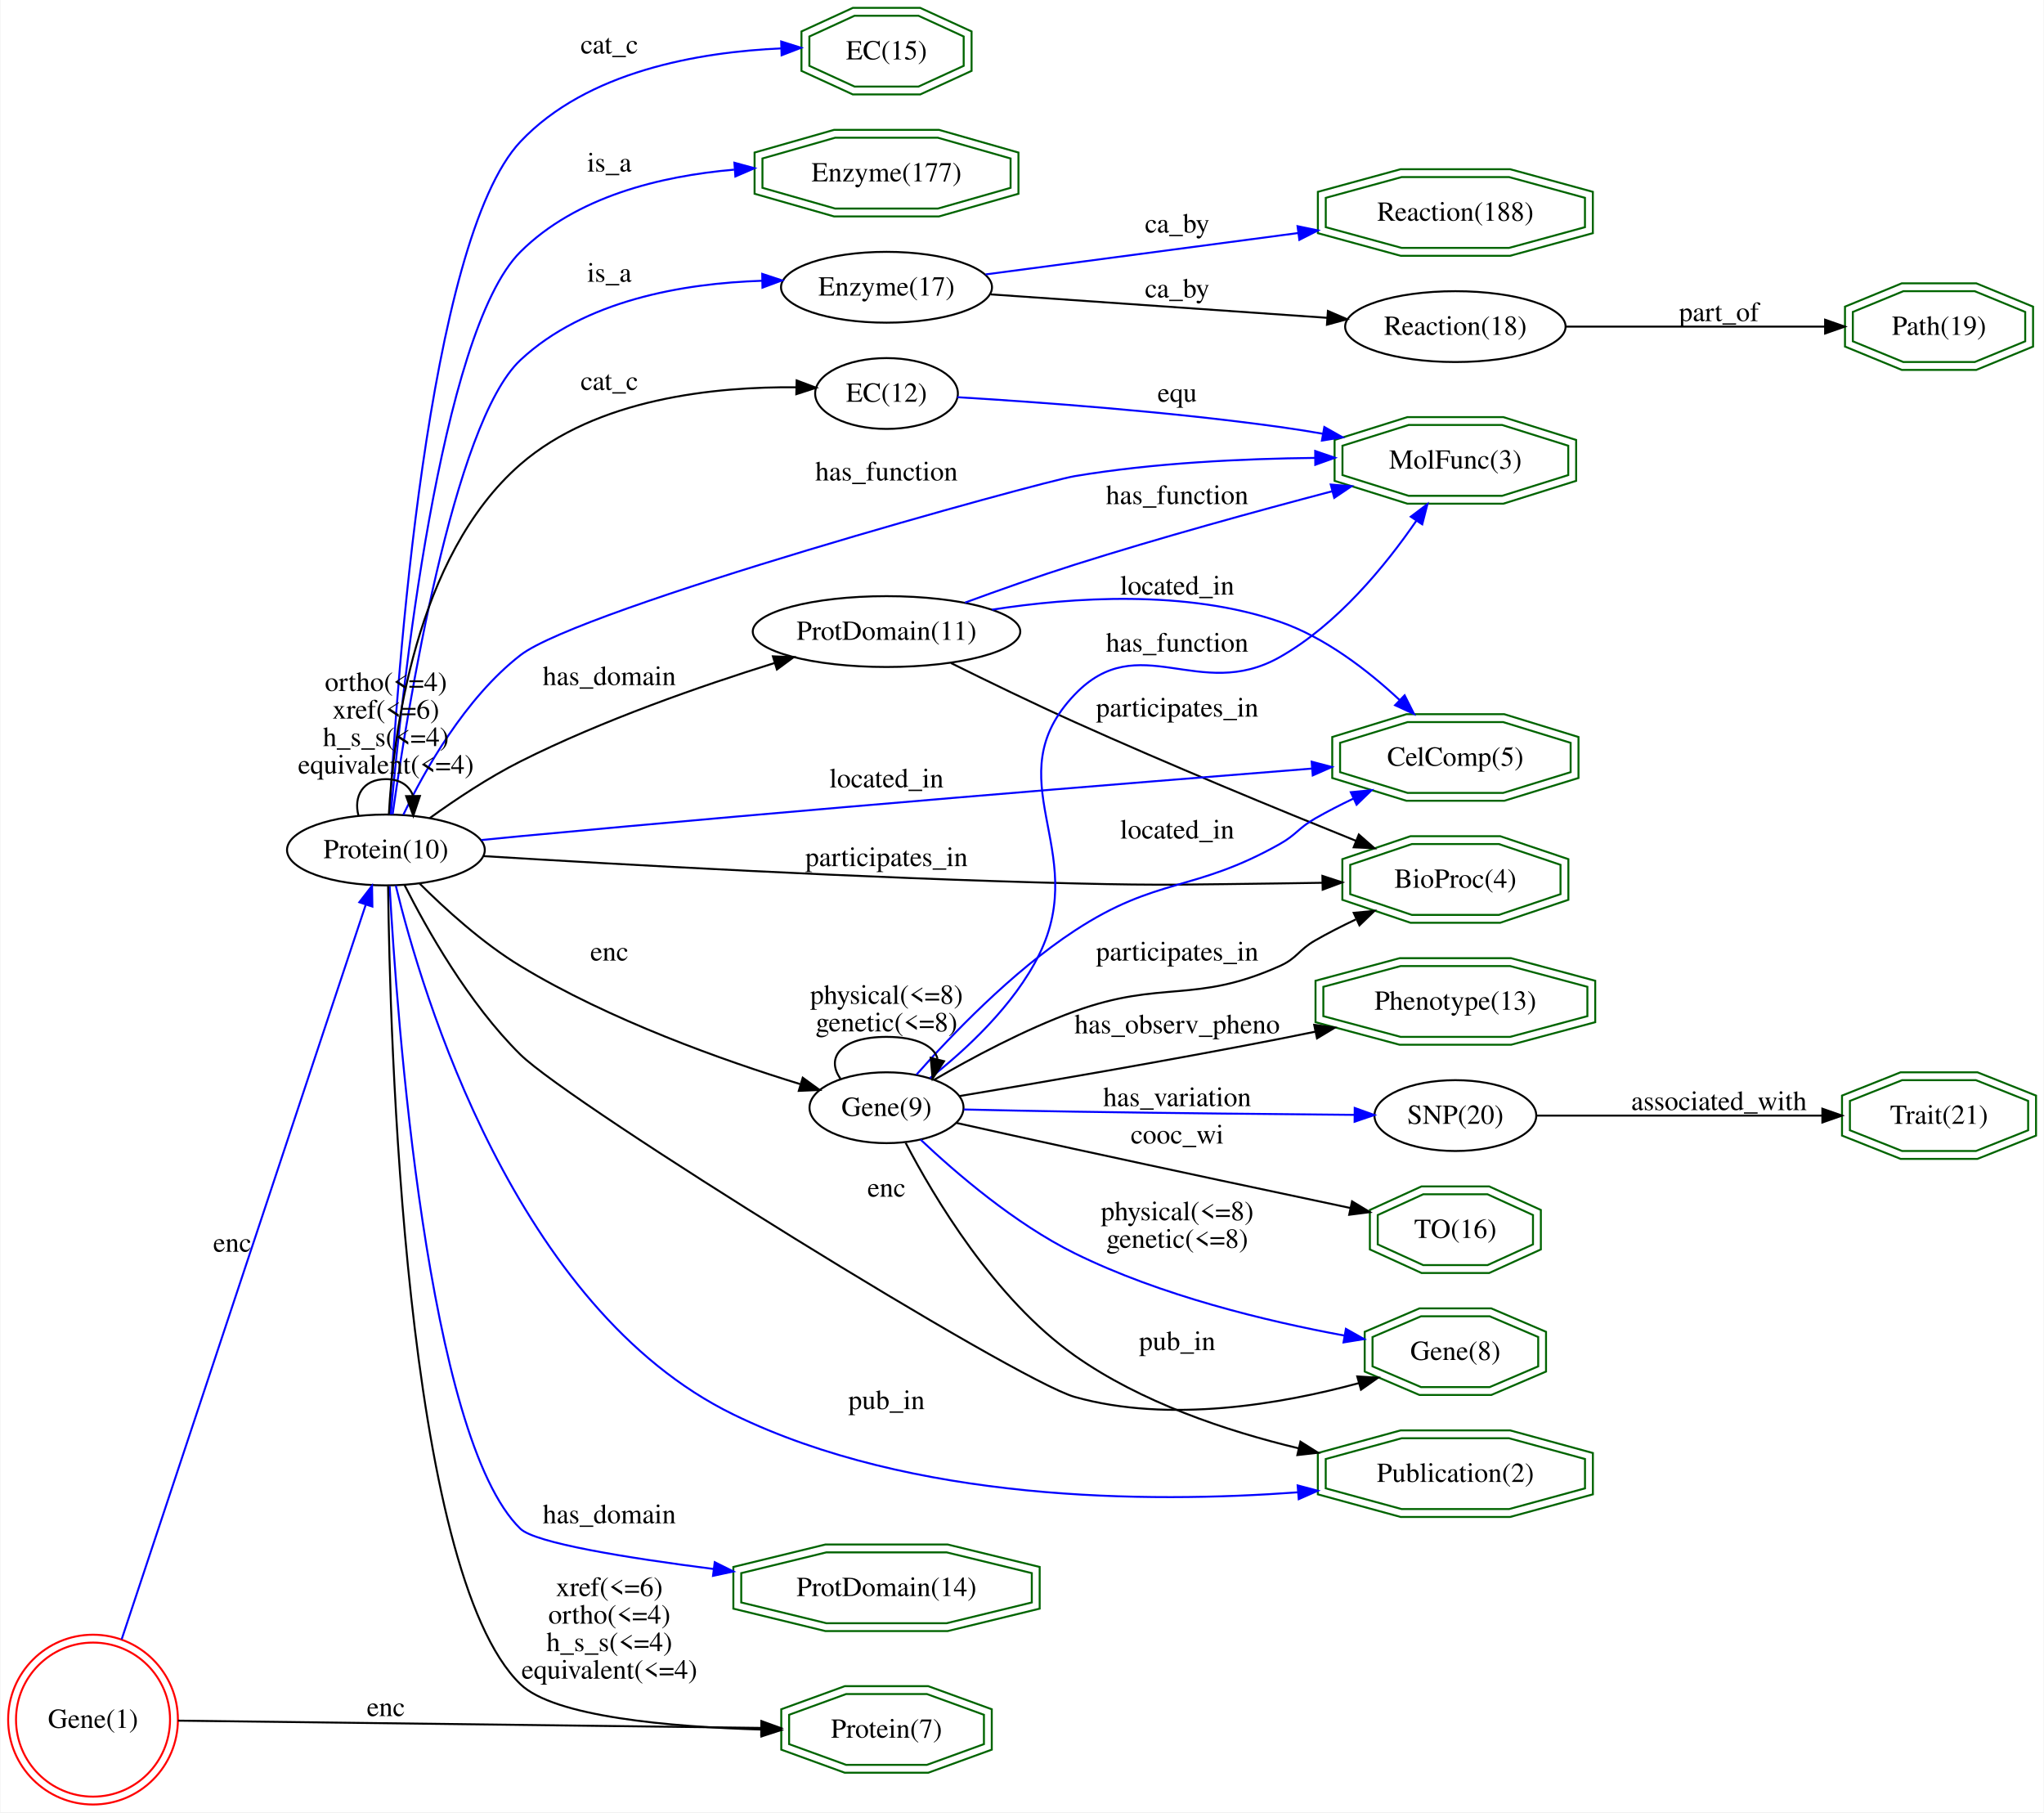
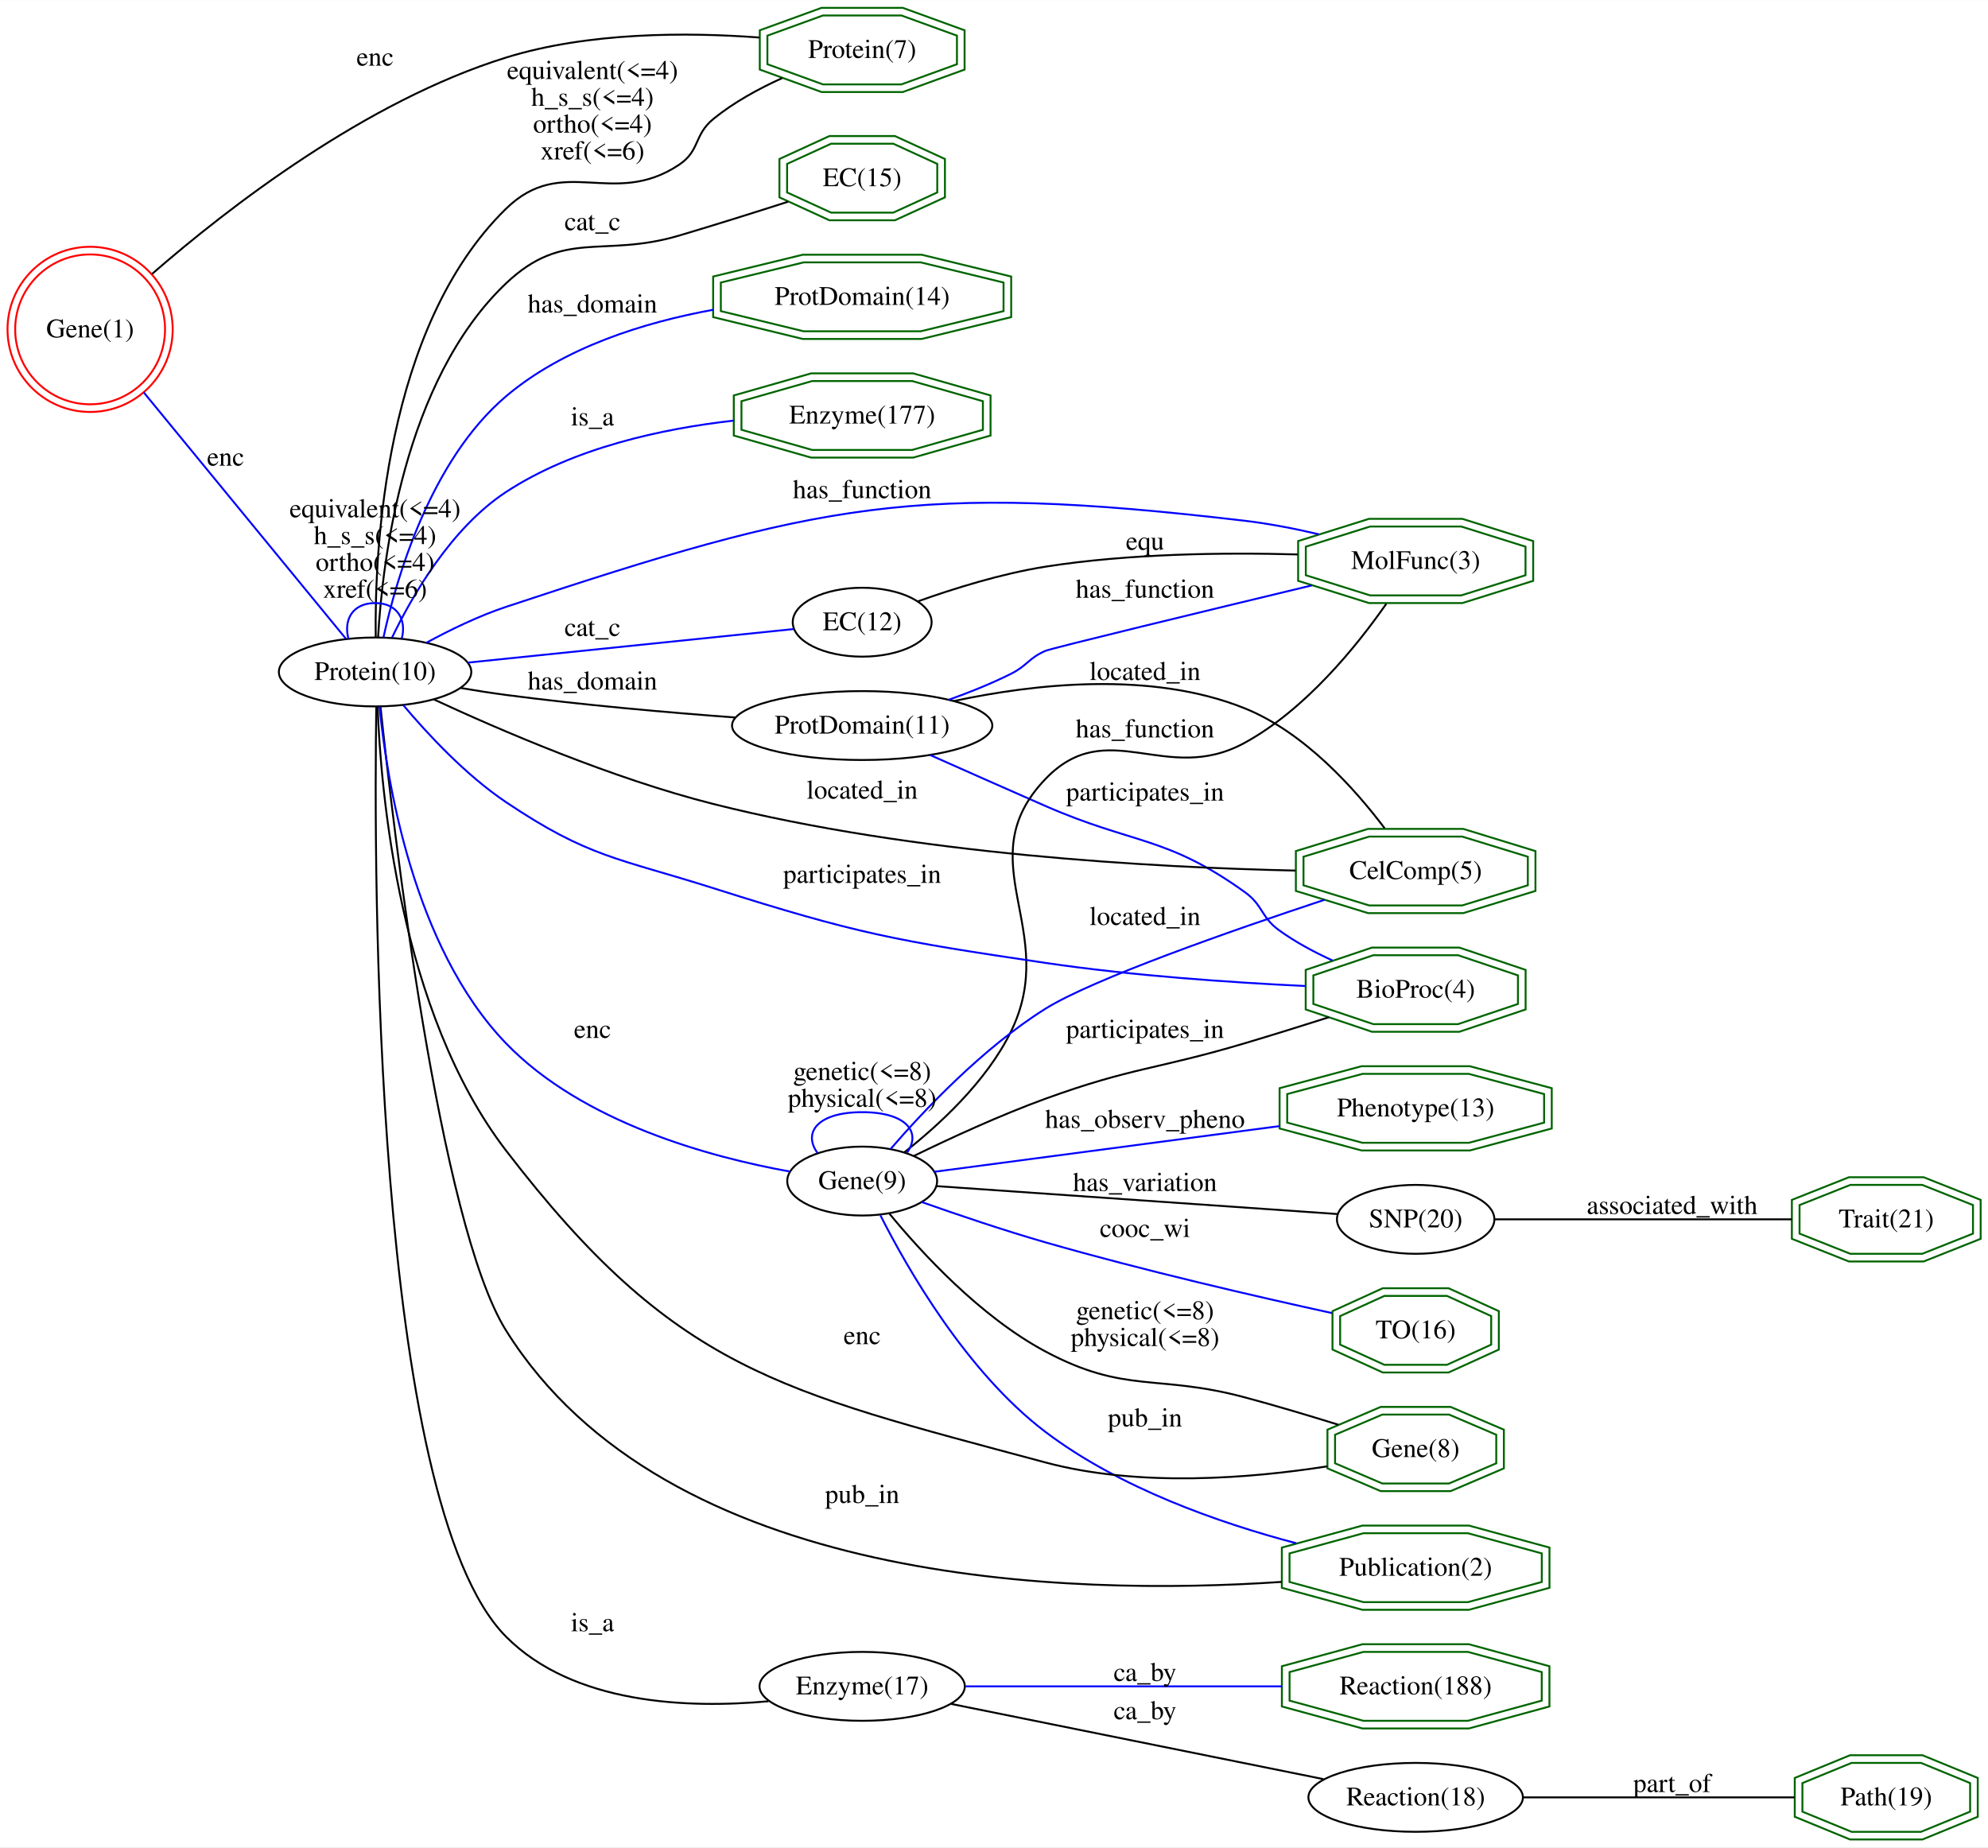
- <svg xmlns="http://www.w3.org/2000/svg" width="1039pt" height="921pt" viewBox="0.00 0.00 1038.67 921.08">
-   <g id="graph0" class="graph" transform="scale(1 1) rotate(0) translate(4 917.08)">
-     <polygon fill="white" stroke="transparent" points="-4,4 -4,-917.08 1034.67,-917.08 1034.67,4 -4,4" />
+ <svg xmlns="http://www.w3.org/2000/svg" width="1385px" height="1287px" viewBox="0.00 0.00 1038.67 965.00">
+   <g id="graph0" class="graph" transform=" rotate(0) translate(4 961)">
+     <polygon fill="white" stroke="transparent" points="-4,4 -4,-961 1034.67,-961 1034.67,4 -4,4" />
    <g id="node1" class="node">
-       <polygon fill="none" stroke="darkgreen" points="794.24,-524.62 794.24,-539.53 759.91,-550.08 711.37,-550.08 677.04,-539.53 677.04,-524.62 711.37,-514.08 759.91,-514.08 794.24,-524.62" />
-       <polygon fill="none" stroke="darkgreen" points="798.23,-521.66 798.23,-542.49 760.51,-554.08 710.77,-554.08 673.05,-542.49 673.05,-521.66 710.77,-510.08 760.51,-510.08 798.23,-521.66" />
-       <text text-anchor="middle" x="735.64" y="-527.88" font-family="Times,serif" font-size="14.00">CelComp(5)</text>
+       <polygon fill="none" stroke="darkgreen" points="802.75,-374.54 802.75,-389.46 763.44,-400 707.84,-400 668.53,-389.46 668.53,-374.54 707.84,-364 763.44,-364 802.75,-374.54" />
+       <polygon fill="none" stroke="darkgreen" points="806.74,-371.47 806.74,-392.53 763.96,-404 707.32,-404 664.55,-392.53 664.55,-371.47 707.32,-360 763.96,-360 806.74,-371.47" />
+       <text text-anchor="middle" x="735.64" y="-377.8" font-family="Times,serif" font-size="14.00">Phenotype(13)</text>
    </g>
    <g id="node2" class="node">
-       <polygon fill="none" stroke="darkgreen" points="801.52,-801.62 801.52,-816.53 762.93,-827.08 708.35,-827.08 669.76,-816.53 669.76,-801.62 708.35,-791.08 762.93,-791.08 801.52,-801.62" />
-       <polygon fill="none" stroke="darkgreen" points="805.53,-798.57 805.53,-819.58 763.47,-831.08 707.81,-831.08 665.75,-819.58 665.75,-798.57 707.81,-787.08 763.47,-787.08 805.53,-798.57" />
-       <text text-anchor="middle" x="735.64" y="-804.88" font-family="Times,serif" font-size="14.00">Reaction(188)</text>
+       <polygon fill="none" stroke="darkgreen" points="495.98,-927.54 495.98,-942.46 466.97,-953 425.95,-953 396.94,-942.46 396.94,-927.54 425.95,-917 466.97,-917 495.98,-927.54" />
+       <polygon fill="none" stroke="darkgreen" points="499.97,-924.74 499.97,-945.26 467.67,-957 425.25,-957 392.96,-945.26 392.96,-924.74 425.25,-913 467.67,-913 499.97,-924.74" />
+       <text text-anchor="middle" x="446.46" y="-930.8" font-family="Times,serif" font-size="14.00">Protein(7)</text>
    </g>
    <g id="node3" class="node">
-       <polygon fill="none" stroke="darkgreen" points="1025.33,-743.62 1025.33,-758.53 999.66,-769.08 963.37,-769.08 937.7,-758.53 937.7,-743.62 963.37,-733.08 999.66,-733.08 1025.33,-743.62" />
-       <polygon fill="none" stroke="darkgreen" points="1029.32,-740.94 1029.32,-761.22 1000.45,-773.08 962.58,-773.08 933.71,-761.22 933.71,-740.94 962.58,-729.08 1000.45,-729.08 1029.32,-740.94" />
-       <text text-anchor="middle" x="981.52" y="-746.88" font-family="Times,serif" font-size="14.00">Path(19)</text>
+       <polygon fill="none" stroke="darkgreen" points="793.03,-660.54 793.03,-675.46 759.41,-686 711.87,-686 678.25,-675.46 678.25,-660.54 711.87,-650 759.41,-650 793.03,-660.54" />
+       <polygon fill="none" stroke="darkgreen" points="797.04,-657.61 797.04,-678.39 760.03,-690 711.25,-690 674.24,-678.39 674.24,-657.61 711.25,-646 760.03,-646 797.04,-657.61" />
+       <text text-anchor="middle" x="735.64" y="-663.8" font-family="Times,serif" font-size="14.00">MolFunc(3)</text>
    </g>
    <g id="node4" class="node">
-       <polygon fill="none" stroke="darkgreen" points="775.1,-284.62 775.1,-299.53 751.98,-310.08 719.3,-310.08 696.18,-299.53 696.18,-284.62 719.3,-274.08 751.98,-274.08 775.1,-284.62" />
-       <polygon fill="none" stroke="darkgreen" points="779.1,-282.05 779.1,-302.11 752.85,-314.08 718.43,-314.08 692.18,-302.11 692.18,-282.05 718.43,-270.08 752.85,-270.08 779.1,-282.05" />
-       <text text-anchor="middle" x="735.64" y="-287.88" font-family="Times,serif" font-size="14.00">TO(16)</text>
+       <polygon fill="none" stroke="darkgreen" points="794.24,-498.54 794.24,-513.46 759.91,-524 711.37,-524 677.04,-513.46 677.04,-498.54 711.37,-488 759.91,-488 794.24,-498.54" />
+       <polygon fill="none" stroke="darkgreen" points="798.23,-495.59 798.23,-516.41 760.51,-528 710.77,-528 673.05,-516.41 673.05,-495.59 710.77,-484 760.51,-484 798.23,-495.59" />
+       <text text-anchor="middle" x="735.64" y="-501.8" font-family="Times,serif" font-size="14.00">CelComp(5)</text>
    </g>
    <g id="node5" class="node">
-       <polygon fill="none" stroke="darkgreen" points="793.03,-675.62 793.03,-690.53 759.41,-701.08 711.87,-701.08 678.25,-690.53 678.25,-675.62 711.87,-665.08 759.41,-665.08 793.03,-675.62" />
-       <polygon fill="none" stroke="darkgreen" points="797.04,-672.69 797.04,-693.47 760.03,-705.08 711.25,-705.08 674.24,-693.47 674.24,-672.69 711.25,-661.08 760.03,-661.08 797.04,-672.69" />
-       <text text-anchor="middle" x="735.64" y="-678.88" font-family="Times,serif" font-size="14.00">MolFunc(3)</text>
+       <polygon fill="none" stroke="darkgreen" points="789.09,-436.54 789.09,-451.46 757.78,-462 713.5,-462 682.19,-451.46 682.19,-436.54 713.5,-426 757.78,-426 789.09,-436.54" />
+       <polygon fill="none" stroke="darkgreen" points="793.09,-433.67 793.09,-454.33 758.44,-466 712.84,-466 678.19,-454.33 678.19,-433.67 712.84,-422 758.44,-422 793.09,-433.67" />
+       <text text-anchor="middle" x="735.64" y="-439.8" font-family="Times,serif" font-size="14.00">BioProc(4)</text>
    </g>
    <g id="node6" class="node">
-       <polygon fill="none" stroke="darkgreen" points="789.09,-462.62 789.09,-477.53 757.78,-488.08 713.5,-488.08 682.19,-477.53 682.19,-462.62 713.5,-452.08 757.78,-452.08 789.09,-462.62" />
-       <polygon fill="none" stroke="darkgreen" points="793.09,-459.75 793.09,-480.41 758.44,-492.08 712.84,-492.08 678.19,-480.41 678.19,-459.75 712.84,-448.08 758.44,-448.08 793.09,-459.75" />
-       <text text-anchor="middle" x="735.64" y="-465.88" font-family="Times,serif" font-size="14.00">BioProc(4)</text>
+       <polygon fill="none" stroke="darkgreen" points="775.1,-258.54 775.1,-273.46 751.98,-284 719.3,-284 696.18,-273.46 696.18,-258.54 719.3,-248 751.98,-248 775.1,-258.54" />
+       <polygon fill="none" stroke="darkgreen" points="779.1,-255.97 779.1,-276.03 752.85,-288 718.43,-288 692.18,-276.03 692.18,-255.97 718.43,-244 752.85,-244 779.1,-255.97" />
+       <text text-anchor="middle" x="735.64" y="-261.8" font-family="Times,serif" font-size="14.00">TO(16)</text>
    </g>
    <g id="node7" class="node">
-       <polygon fill="none" stroke="darkgreen" points="520.32,-102.62 520.32,-117.53 477.05,-128.08 415.87,-128.08 372.61,-117.53 372.61,-102.62 415.87,-92.08 477.05,-92.08 520.32,-102.62" />
-       <polygon fill="none" stroke="darkgreen" points="524.32,-99.48 524.32,-120.67 477.54,-132.08 415.39,-132.08 368.6,-120.67 368.6,-99.48 415.39,-88.08 477.54,-88.08 524.32,-99.48" />
-       <text text-anchor="middle" x="446.46" y="-105.88" font-family="Times,serif" font-size="14.00">ProtDomain(14)</text>
+       <polygon fill="none" stroke="darkgreen" points="777.75,-196.54 777.75,-211.46 753.08,-222 718.2,-222 693.53,-211.46 693.53,-196.54 718.2,-186 753.08,-186 777.75,-196.54" />
+       <polygon fill="none" stroke="darkgreen" points="781.73,-193.9 781.73,-214.1 753.9,-226 717.38,-226 689.55,-214.1 689.55,-193.9 717.38,-182 753.9,-182 781.73,-193.9" />
+       <text text-anchor="middle" x="735.64" y="-199.8" font-family="Times,serif" font-size="14.00">Gene(8)</text>
    </g>
    <g id="node8" class="node">
-       <polygon fill="none" stroke="darkgreen" points="1026.82,-342.62 1026.82,-357.53 1000.28,-368.08 962.75,-368.08 936.21,-357.53 936.21,-342.62 962.75,-332.08 1000.28,-332.08 1026.82,-342.62" />
-       <polygon fill="none" stroke="darkgreen" points="1030.83,-339.91 1030.83,-360.24 1001.05,-372.08 961.98,-372.08 932.2,-360.24 932.2,-339.91 961.98,-328.08 1001.05,-328.08 1030.83,-339.91" />
-       <text text-anchor="middle" x="981.52" y="-345.88" font-family="Times,serif" font-size="14.00">Trait(21)</text>
+       <polygon fill="none" stroke="darkgreen" points="1026.82,-316.54 1026.82,-331.46 1000.28,-342 962.75,-342 936.21,-331.46 936.21,-316.54 962.75,-306 1000.28,-306 1026.82,-316.54" />
+       <polygon fill="none" stroke="darkgreen" points="1030.83,-313.83 1030.83,-334.17 1001.05,-346 961.98,-346 932.2,-334.17 932.2,-313.83 961.98,-302 1001.05,-302 1030.83,-313.83" />
+       <text text-anchor="middle" x="981.52" y="-319.8" font-family="Times,serif" font-size="14.00">Trait(21)</text>
    </g>
    <g id="node9" class="node">
-       <polygon fill="none" stroke="darkgreen" points="777.75,-222.62 777.75,-237.53 753.08,-248.08 718.2,-248.08 693.53,-237.53 693.53,-222.62 718.2,-212.08 753.08,-212.08 777.75,-222.62" />
-       <polygon fill="none" stroke="darkgreen" points="781.73,-219.98 781.73,-240.18 753.9,-252.08 717.38,-252.08 689.55,-240.18 689.55,-219.98 717.38,-208.08 753.9,-208.08 781.73,-219.98" />
-       <text text-anchor="middle" x="735.64" y="-225.88" font-family="Times,serif" font-size="14.00">Gene(8)</text>
+       <polygon fill="none" stroke="darkgreen" points="801.54,-134.54 801.54,-149.46 762.93,-160 708.35,-160 669.74,-149.46 669.74,-134.54 708.35,-124 762.93,-124 801.54,-134.54" />
+       <polygon fill="none" stroke="darkgreen" points="805.55,-131.49 805.55,-152.51 763.47,-164 707.81,-164 665.73,-152.51 665.73,-131.49 707.81,-120 763.47,-120 805.55,-131.49" />
+       <text text-anchor="middle" x="735.64" y="-137.8" font-family="Times,serif" font-size="14.00">Publication(2)</text>
    </g>
    <g id="node10" class="node">
-       <polygon fill="none" stroke="darkgreen" points="801.54,-160.62 801.54,-175.53 762.93,-186.08 708.35,-186.08 669.74,-175.53 669.74,-160.62 708.35,-150.08 762.93,-150.08 801.54,-160.62" />
-       <polygon fill="none" stroke="darkgreen" points="805.55,-157.57 805.55,-178.58 763.47,-190.08 707.81,-190.08 665.73,-178.58 665.73,-157.57 707.81,-146.08 763.47,-146.08 805.55,-157.57" />
-       <text text-anchor="middle" x="735.64" y="-163.88" font-family="Times,serif" font-size="14.00">Publication(2)</text>
+       <polygon fill="none" stroke="darkgreen" points="1025.33,-14.54 1025.33,-29.46 999.66,-40 963.37,-40 937.7,-29.46 937.7,-14.54 963.37,-4 999.66,-4 1025.33,-14.54" />
+       <polygon fill="none" stroke="darkgreen" points="1029.32,-11.86 1029.32,-32.14 1000.45,-44 962.58,-44 933.71,-32.14 933.71,-11.86 962.58,0 1000.45,0 1029.32,-11.86" />
+       <text text-anchor="middle" x="981.52" y="-17.8" font-family="Times,serif" font-size="14.00">Path(19)</text>
    </g>
    <g id="node11" class="node">
-       <polygon fill="none" stroke="darkgreen" points="485.69,-883.62 485.69,-898.53 462.71,-909.08 430.21,-909.08 407.24,-898.53 407.24,-883.62 430.21,-873.08 462.71,-873.08 485.69,-883.62" />
-       <polygon fill="none" stroke="darkgreen" points="489.7,-881.06 489.7,-901.1 463.59,-913.08 429.33,-913.08 403.22,-901.1 403.22,-881.06 429.33,-869.08 463.59,-869.08 489.7,-881.06" />
-       <text text-anchor="middle" x="446.46" y="-886.88" font-family="Times,serif" font-size="14.00">EC(15)</text>
+       <polygon fill="none" stroke="darkgreen" points="485.69,-860.54 485.69,-875.46 462.71,-886 430.21,-886 407.24,-875.46 407.24,-860.54 430.21,-850 462.71,-850 485.69,-860.54" />
+       <polygon fill="none" stroke="darkgreen" points="489.7,-857.98 489.7,-878.02 463.59,-890 429.33,-890 403.22,-878.02 403.22,-857.98 429.33,-846 463.59,-846 489.7,-857.98" />
+       <text text-anchor="middle" x="446.46" y="-863.8" font-family="Times,serif" font-size="14.00">EC(15)</text>
    </g>
    <g id="node12" class="node">
-       <polygon fill="none" stroke="darkgreen" points="495.98,-30.62 495.98,-45.53 466.97,-56.08 425.95,-56.08 396.94,-45.53 396.94,-30.62 425.95,-20.08 466.97,-20.08 495.98,-30.62" />
-       <polygon fill="none" stroke="darkgreen" points="499.97,-27.81 499.97,-48.34 467.67,-60.08 425.25,-60.08 392.96,-48.34 392.96,-27.81 425.25,-16.08 467.67,-16.08 499.97,-27.81" />
-       <text text-anchor="middle" x="446.46" y="-33.88" font-family="Times,serif" font-size="14.00">Protein(7)</text>
+       <polygon fill="none" stroke="darkgreen" points="520.32,-798.54 520.32,-813.46 477.05,-824 415.87,-824 372.61,-813.46 372.61,-798.54 415.87,-788 477.05,-788 520.32,-798.54" />
+       <polygon fill="none" stroke="darkgreen" points="524.32,-795.4 524.32,-816.6 477.54,-828 415.39,-828 368.6,-816.6 368.6,-795.4 415.39,-784 477.54,-784 524.32,-795.4" />
+       <text text-anchor="middle" x="446.46" y="-801.8" font-family="Times,serif" font-size="14.00">ProtDomain(14)</text>
    </g>
    <g id="node13" class="node">
-       <polygon fill="none" stroke="darkgreen" points="802.75,-400.62 802.75,-415.53 763.44,-426.08 707.84,-426.08 668.53,-415.53 668.53,-400.62 707.84,-390.08 763.44,-390.08 802.75,-400.62" />
-       <polygon fill="none" stroke="darkgreen" points="806.74,-397.55 806.74,-418.6 763.96,-430.08 707.32,-430.08 664.55,-418.6 664.55,-397.55 707.32,-386.08 763.96,-386.08 806.74,-397.55" />
-       <text text-anchor="middle" x="735.64" y="-403.88" font-family="Times,serif" font-size="14.00">Phenotype(13)</text>
+       <polygon fill="none" stroke="darkgreen" points="801.52,-72.54 801.52,-87.46 762.93,-98 708.35,-98 669.76,-87.46 669.76,-72.54 708.35,-62 762.93,-62 801.52,-72.54" />
+       <polygon fill="none" stroke="darkgreen" points="805.53,-69.49 805.53,-90.51 763.47,-102 707.81,-102 665.75,-90.51 665.75,-69.49 707.81,-58 763.47,-58 805.53,-69.49" />
+       <text text-anchor="middle" x="735.64" y="-75.8" font-family="Times,serif" font-size="14.00">Reaction(188)</text>
    </g>
    <g id="node14" class="node">
-       <polygon fill="none" stroke="darkgreen" points="509.53,-821.62 509.53,-836.53 472.58,-847.08 420.34,-847.08 383.39,-836.53 383.39,-821.62 420.34,-811.08 472.58,-811.08 509.53,-821.62" />
-       <polygon fill="none" stroke="darkgreen" points="513.53,-818.6 513.53,-839.55 473.14,-851.08 419.78,-851.08 379.39,-839.55 379.39,-818.6 419.78,-807.08 473.14,-807.08 513.53,-818.6" />
-       <text text-anchor="middle" x="446.46" y="-824.88" font-family="Times,serif" font-size="14.00">Enzyme(177)</text>
+       <polygon fill="none" stroke="darkgreen" points="509.53,-736.54 509.53,-751.46 472.58,-762 420.34,-762 383.39,-751.46 383.39,-736.54 420.34,-726 472.58,-726 509.53,-736.54" />
+       <polygon fill="none" stroke="darkgreen" points="513.53,-733.53 513.53,-754.47 473.14,-766 419.78,-766 379.39,-754.47 379.39,-733.53 419.78,-722 473.14,-722 513.53,-733.53" />
+       <text text-anchor="middle" x="446.46" y="-739.8" font-family="Times,serif" font-size="14.00">Enzyme(177)</text>
    </g>
    <g id="node15" class="node">
-       <ellipse fill="none" stroke="red" cx="43.08" cy="-43.08" rx="39.15" ry="39.15" />
-       <ellipse fill="none" stroke="red" cx="43.08" cy="-43.08" rx="43.15" ry="43.15" />
-       <text text-anchor="middle" x="43.08" y="-38.88" font-family="Times,serif" font-size="14.00">Gene(1)</text>
+       <ellipse fill="none" stroke="red" cx="43.08" cy="-789" rx="39.15" ry="39.15" />
+       <ellipse fill="none" stroke="red" cx="43.08" cy="-789" rx="43.15" ry="43.15" />
+       <text text-anchor="middle" x="43.08" y="-784.8" font-family="Times,serif" font-size="14.00">Gene(1)</text>
+     </g>
+     <g id="edge32" class="edge">
+       <path fill="none" stroke="black" d="M75.51,-818.03C115.15,-852.51 187,-908.21 260.35,-931 303.48,-944.4 355.03,-944.3 392.76,-941.48" />
+       <text text-anchor="middle" x="191.97" y="-926.8" font-family="Times,serif" font-size="14.00">enc</text>
+     </g>
+     <g id="node21" class="node">
+       <ellipse fill="none" stroke="black" cx="191.97" cy="-610" rx="50.27" ry="18" />
+       <text text-anchor="middle" x="191.97" y="-605.8" font-family="Times,serif" font-size="14.00">Protein(10)</text>
    </g>
    <g id="edge33" class="edge">
-       <path fill="none" stroke="black" d="M86.27,-42.55C157.09,-41.67 300.18,-39.89 382.79,-38.86" />
-       <polygon fill="black" stroke="black" points="382.84,-42.36 392.8,-38.73 382.76,-35.36 382.84,-42.36" />
-       <text text-anchor="middle" x="191.97" y="-44.88" font-family="Times,serif" font-size="14.00">enc</text>
+       <path fill="none" stroke="blue" d="M71.02,-756.17C102.16,-718.22 152.25,-657.18 176.67,-627.43" />
+       <text text-anchor="middle" x="113.87" y="-717.8" font-family="Times,serif" font-size="14.00">enc</text>
+     </g>
+     <g id="node16" class="node">
+       <ellipse fill="none" stroke="black" cx="446.46" cy="-582" rx="68" ry="18" />
+       <text text-anchor="middle" x="446.46" y="-577.8" font-family="Times,serif" font-size="14.00">ProtDomain(11)</text>
+     </g>
+     <g id="edge1" class="edge">
+       <path fill="none" stroke="blue" d="M491.63,-595.44C502.48,-599.31 513.92,-603.89 524.14,-609 532.74,-613.3 533.34,-617.13 542.14,-621 545.42,-622.44 625.62,-641.83 681.46,-655.25" />
+       <text text-anchor="middle" x="594.24" y="-648.8" font-family="Times,serif" font-size="14.00">has_function</text>
+     </g>
+     <g id="edge2" class="edge">
+       <path fill="none" stroke="black" d="M494.32,-594.8C535.84,-603.7 597.3,-610.77 646.34,-591 677.52,-578.43 703.85,-549 719.44,-528.31" />
+       <text text-anchor="middle" x="594.24" y="-605.8" font-family="Times,serif" font-size="14.00">located_in</text>
+     </g>
+     <g id="edge3" class="edge">
+       <path fill="none" stroke="blue" d="M482.05,-566.56C499.97,-558.59 522.21,-548.72 542.14,-540 588.36,-519.77 605.37,-524.43 646.34,-495 656.06,-488.02 654.66,-482.01 664.34,-475 672.77,-468.9 682.59,-463.64 692.17,-459.27" />
+       <text text-anchor="middle" x="594.24" y="-542.8" font-family="Times,serif" font-size="14.00">participates_in</text>
+     </g>
+     <g id="node17" class="node">
+       <ellipse fill="none" stroke="black" cx="446.46" cy="-344" rx="39.15" ry="18" />
+       <text text-anchor="middle" x="446.46" y="-339.8" font-family="Times,serif" font-size="14.00">Gene(9)</text>
+     </g>
+     <g id="edge8" class="edge">
+       <path fill="none" stroke="blue" d="M484.12,-348.85C529.41,-354.84 607.44,-365.17 664.4,-372.71" />
+       <text text-anchor="middle" x="594.24" y="-371.8" font-family="Times,serif" font-size="14.00">has_observ_pheno</text>
+     </g>
+     <g id="edge7" class="edge">
+       <path fill="none" stroke="black" d="M468.5,-359.05C486.45,-373.15 511.34,-395.92 524.14,-422 550.23,-475.15 501.22,-511.2 542.14,-554 574.68,-588.02 605.06,-550.38 646.34,-573 678.14,-590.42 704.86,-623.5 720.32,-645.66" />
+       <text text-anchor="middle" x="594.24" y="-575.8" font-family="Times,serif" font-size="14.00">has_function</text>
+     </g>
+     <g id="edge10" class="edge">
+       <path fill="none" stroke="blue" d="M461.27,-360.72C478.43,-380.57 509.46,-413.55 542.14,-434 567.02,-449.56 639.41,-474.85 687.98,-490.95" />
+       <text text-anchor="middle" x="594.24" y="-477.8" font-family="Times,serif" font-size="14.00">located_in</text>
+     </g>
+     <g id="edge11" class="edge">
+       <path fill="none" stroke="black" d="M473.53,-357.16C492.3,-366.31 518.39,-378.36 542.14,-387 587.32,-403.43 600.27,-402.29 646.34,-416 660.68,-420.27 676.25,-425.13 690.27,-429.59" />
+       <text text-anchor="middle" x="594.24" y="-418.8" font-family="Times,serif" font-size="14.00">participates_in</text>
+     </g>
+     <g id="edge4" class="edge">
+       <path fill="none" stroke="blue" d="M477.51,-333.06C496.02,-326.52 520.3,-318.29 542.14,-312 593.16,-297.32 652.71,-283.6 691.91,-275.03" />
+       <text text-anchor="middle" x="594.24" y="-314.8" font-family="Times,serif" font-size="14.00">cooc_wi</text>
+     </g>
+     <g id="edge5" class="edge">
+       <path fill="none" stroke="black" d="M460.59,-327.09C477.3,-306.78 508.11,-273.17 542.14,-255 584.07,-232.62 600.44,-243.29 646.34,-231 662.45,-226.69 680.04,-221.42 695.25,-216.69" />
+       <text text-anchor="middle" x="594.24" y="-271.8" font-family="Times,serif" font-size="14.00">genetic(&lt;=8)</text>
+       <text text-anchor="middle" x="594.24" y="-257.8" font-family="Times,serif" font-size="14.00">physical(&lt;=8)</text>
+     </g>
+     <g id="edge12" class="edge">
+       <path fill="none" stroke="blue" d="M455.96,-326.15C470.09,-298.23 501.01,-244.21 542.14,-213 580.87,-183.61 633.03,-165.37 673.28,-154.76" />
+       <text text-anchor="middle" x="594.24" y="-215.8" font-family="Times,serif" font-size="14.00">pub_in</text>
+     </g>
+     <g id="edge6" class="edge">
+       <path fill="none" stroke="blue" d="M423.04,-358.79C415.41,-369.42 423.22,-380 446.46,-380 469.7,-380 477.51,-369.42 469.88,-358.79" />
+       <text text-anchor="middle" x="446.46" y="-396.8" font-family="Times,serif" font-size="14.00">genetic(&lt;=8)</text>
+       <text text-anchor="middle" x="446.46" y="-382.8" font-family="Times,serif" font-size="14.00">physical(&lt;=8)</text>
+     </g>
+     <g id="node18" class="node">
+       <ellipse fill="none" stroke="black" cx="735.64" cy="-324" rx="41.13" ry="18" />
+       <text text-anchor="middle" x="735.64" y="-319.8" font-family="Times,serif" font-size="14.00">SNP(20)</text>
+     </g>
+     <g id="edge9" class="edge">
+       <path fill="none" stroke="black" d="M485.3,-341.36C539.67,-337.58 639.45,-330.63 694.87,-326.77" />
+       <text text-anchor="middle" x="594.24" y="-338.8" font-family="Times,serif" font-size="14.00">has_variation</text>
+     </g>
+     <g id="edge13" class="edge">
+       <path fill="none" stroke="black" d="M776.91,-324C819.53,-324 886.77,-324 932.21,-324" />
+       <text text-anchor="middle" x="869.65" y="-326.8" font-family="Times,serif" font-size="14.00">associated_with</text>
+     </g>
+     <g id="node19" class="node">
+       <ellipse fill="none" stroke="black" cx="735.64" cy="-22" rx="56.04" ry="18" />
+       <text text-anchor="middle" x="735.64" y="-17.8" font-family="Times,serif" font-size="14.00">Reaction(18)</text>
+     </g>
+     <g id="edge14" class="edge">
+       <path fill="none" stroke="black" d="M791.98,-22C834.7,-22 893.16,-22 933.6,-22" />
+       <text text-anchor="middle" x="869.65" y="-24.8" font-family="Times,serif" font-size="14.00">part_of</text>
    </g>
    <g id="node20" class="node">
-       <ellipse fill="none" stroke="black" cx="191.97" cy="-485.08" rx="50.27" ry="18" />
-       <text text-anchor="middle" x="191.97" y="-480.88" font-family="Times,serif" font-size="14.00">Protein(10)</text>
-     </g>
-     <g id="edge32" class="edge">
-       <path fill="none" stroke="blue" d="M57.63,-83.87C87.14,-172.66 156.55,-381.52 181.68,-457.13" />
-       <polygon fill="blue" stroke="blue" points="178.45,-458.51 184.92,-466.89 185.09,-456.3 178.45,-458.51" />
-       <text text-anchor="middle" x="113.87" y="-280.88" font-family="Times,serif" font-size="14.00">enc</text>
-     </g>
-     <g id="node16" class="node">
-       <ellipse fill="none" stroke="black" cx="446.46" cy="-771.08" rx="53.63" ry="18" />
-       <text text-anchor="middle" x="446.46" y="-766.88" font-family="Times,serif" font-size="14.00">Enzyme(17)</text>
-     </g>
-     <g id="edge1" class="edge">
-       <path fill="none" stroke="blue" d="M496.83,-777.61C540.5,-783.39 605,-791.92 655.81,-798.65" />
-       <polygon fill="blue" stroke="blue" points="655.41,-802.12 665.78,-799.97 656.33,-795.18 655.41,-802.12" />
-       <text text-anchor="middle" x="594.24" y="-798.88" font-family="Times,serif" font-size="14.00">ca_by</text>
-     </g>
-     <g id="node17" class="node">
-       <ellipse fill="none" stroke="black" cx="735.64" cy="-751.08" rx="56.04" ry="18" />
-       <text text-anchor="middle" x="735.64" y="-746.88" font-family="Times,serif" font-size="14.00">Reaction(18)</text>
-     </g>
-     <g id="edge2" class="edge">
-       <path fill="none" stroke="black" d="M499.47,-767.46C547.5,-764.11 619.01,-759.13 670.55,-755.54" />
-       <polygon fill="black" stroke="black" points="670.85,-759.03 680.58,-754.84 670.36,-752.04 670.85,-759.03" />
-       <text text-anchor="middle" x="594.24" y="-765.88" font-family="Times,serif" font-size="14.00">ca_by</text>
-     </g>
-     <g id="edge3" class="edge">
-       <path fill="none" stroke="black" d="M791.98,-751.08C831.28,-751.08 883.9,-751.08 923.56,-751.08" />
-       <polygon fill="black" stroke="black" points="923.6,-754.58 933.6,-751.08 923.6,-747.58 923.6,-754.58" />
-       <text text-anchor="middle" x="869.65" y="-753.88" font-family="Times,serif" font-size="14.00">part_of</text>
-     </g>
-     <g id="node18" class="node">
-       <ellipse fill="none" stroke="black" cx="446.46" cy="-596.08" rx="68" ry="18" />
-       <text text-anchor="middle" x="446.46" y="-591.88" font-family="Times,serif" font-size="14.00">ProtDomain(11)</text>
-     </g>
-     <g id="edge6" class="edge">
-       <path fill="none" stroke="blue" d="M500.08,-607.21C541.08,-613.59 598.83,-617.44 646.34,-601.08 669.42,-593.13 691.09,-576.4 707.18,-561.4" />
-       <polygon fill="blue" stroke="blue" points="709.85,-563.69 714.62,-554.22 704.99,-558.65 709.85,-563.69" />
-       <text text-anchor="middle" x="594.24" y="-614.88" font-family="Times,serif" font-size="14.00">located_in</text>
-     </g>
-     <g id="edge4" class="edge">
-       <path fill="none" stroke="blue" d="M486.39,-610.81C503.41,-617.05 523.66,-624.22 542.14,-630.08 585.52,-643.82 635.03,-657.4 672.97,-667.38" />
-       <polygon fill="blue" stroke="blue" points="672.29,-670.82 682.85,-669.96 674.07,-664.04 672.29,-670.82" />
-       <text text-anchor="middle" x="594.24" y="-660.88" font-family="Times,serif" font-size="14.00">has_function</text>
-     </g>
-     <g id="edge5" class="edge">
-       <path fill="none" stroke="black" d="M479.24,-580.07C497.51,-571 520.98,-559.61 542.14,-550.08 590.21,-528.43 645.9,-505.52 684.97,-489.79" />
-       <polygon fill="black" stroke="black" points="686.56,-492.93 694.53,-485.95 683.95,-486.43 686.56,-492.93" />
-       <text text-anchor="middle" x="594.24" y="-552.88" font-family="Times,serif" font-size="14.00">participates_in</text>
-     </g>
-     <g id="node19" class="node">
-       <ellipse fill="none" stroke="black" cx="446.46" cy="-717.08" rx="36.28" ry="18" />
-       <text text-anchor="middle" x="446.46" y="-712.88" font-family="Times,serif" font-size="14.00">EC(12)</text>
-     </g>
-     <g id="edge7" class="edge">
-       <path fill="none" stroke="blue" d="M482.43,-715.2C522.25,-712.81 589.19,-708 646.34,-700.08 653.47,-699.09 660.88,-697.91 668.26,-696.63" />
-       <polygon fill="blue" stroke="blue" points="669.03,-700.05 678.26,-694.84 667.8,-693.16 669.03,-700.05" />
-       <text text-anchor="middle" x="594.24" y="-712.88" font-family="Times,serif" font-size="14.00">equ</text>
+       <ellipse fill="none" stroke="black" cx="446.46" cy="-636" rx="36.28" ry="18" />
+       <text text-anchor="middle" x="446.46" y="-631.8" font-family="Times,serif" font-size="14.00">EC(12)</text>
+     </g>
+     <g id="edge15" class="edge">
+       <path fill="none" stroke="black" d="M475.56,-646.89C494.14,-653.52 519.22,-661.38 542.14,-665 585.89,-671.9 635.92,-672.46 674.01,-671.4" />
+       <text text-anchor="middle" x="594.24" y="-673.8" font-family="Times,serif" font-size="14.00">equ</text>
    </g>
    <g id="edge21" class="edge">
-       <path fill="none" stroke="blue" d="M240.45,-490.13C247.13,-490.8 253.91,-491.47 260.35,-492.08 402.89,-505.49 569.73,-519.07 662.7,-526.45" />
-       <polygon fill="blue" stroke="blue" points="662.59,-529.95 672.83,-527.25 663.14,-522.97 662.59,-529.95" />
-       <text text-anchor="middle" x="446.46" y="-516.88" font-family="Times,serif" font-size="14.00">located_in</text>
-     </g>
-     <g id="edge15" class="edge">
-       <path fill="none" stroke="blue" d="M200.84,-502.98C211.38,-525.01 232.09,-562.17 260.35,-584.08 291.14,-607.93 524.73,-672.15 542.14,-675.08 582.24,-681.82 627.67,-683.96 664.32,-684.35" />
-       <polygon fill="blue" stroke="blue" points="664.39,-687.85 674.41,-684.42 664.43,-680.85 664.39,-687.85" />
-       <text text-anchor="middle" x="446.46" y="-672.88" font-family="Times,serif" font-size="14.00">has_function</text>
-     </g>
-     <g id="edge12" class="edge">
-       <path fill="none" stroke="black" d="M241.81,-481.95C309.3,-477.8 434.9,-470.69 542.14,-468.08 588.44,-466.95 600.03,-467.55 646.34,-468.08 653.33,-468.16 660.62,-468.27 667.89,-468.4" />
-       <polygon fill="black" stroke="black" points="668.05,-471.91 678.12,-468.61 668.19,-464.91 668.05,-471.91" />
-       <text text-anchor="middle" x="446.46" y="-476.88" font-family="Times,serif" font-size="14.00">participates_in</text>
-     </g>
-     <g id="edge9" class="edge">
-       <path fill="none" stroke="blue" d="M193.87,-466.7C197.44,-402 212.78,-186.14 260.35,-140.08 267.84,-132.83 314.16,-125.32 358.59,-119.63" />
-       <polygon fill="blue" stroke="blue" points="359.13,-123.09 368.62,-118.37 358.26,-116.15 359.13,-123.09" />
-       <text text-anchor="middle" x="305.57" y="-142.88" font-family="Times,serif" font-size="14.00">has_domain</text>
-     </g>
-     <g id="edge10" class="edge">
-       <path fill="none" stroke="black" d="M201.46,-467.22C212.64,-445.07 233.99,-407.05 260.35,-381.08 286.35,-355.46 512.1,-215.54 542.14,-207.08 590.23,-193.54 647.26,-203.43 686.7,-214.13" />
-       <polygon fill="black" stroke="black" points="685.76,-217.51 696.34,-216.86 687.67,-210.77 685.76,-217.51" />
-       <text text-anchor="middle" x="446.46" y="-308.88" font-family="Times,serif" font-size="14.00">enc</text>
-     </g>
-     <g id="edge11" class="edge">
-       <path fill="none" stroke="blue" d="M196.98,-466.97C210.14,-412.76 257.64,-252.12 368.78,-198.08 459.69,-153.87 578.41,-152.93 655.57,-158.61" />
-       <polygon fill="blue" stroke="blue" points="655.46,-162.11 665.71,-159.41 656.02,-155.13 655.46,-162.11" />
-       <text text-anchor="middle" x="446.46" y="-200.88" font-family="Times,serif" font-size="14.00">pub_in</text>
-     </g>
-     <g id="edge13" class="edge">
-       <path fill="none" stroke="blue" d="M193.84,-503.19C197.37,-569.05 212.8,-794.66 260.35,-845.08 294.15,-880.91 351.16,-890.63 393,-892.49" />
-       <polygon fill="blue" stroke="blue" points="392.92,-895.99 403.02,-892.8 393.13,-888.99 392.92,-895.99" />
-       <text text-anchor="middle" x="305.57" y="-889.88" font-family="Times,serif" font-size="14.00">cat_c</text>
-     </g>
-     <g id="edge14" class="edge">
-       <path fill="none" stroke="black" d="M193.08,-466.68C193.94,-392.72 201.13,-118.32 260.35,-61.08 277.49,-44.51 336.12,-39.39 382.86,-38.03" />
-       <polygon fill="black" stroke="black" points="383.02,-41.53 392.94,-37.79 382.86,-34.53 383.02,-41.53" />
-       <text text-anchor="middle" x="305.57" y="-105.88" font-family="Times,serif" font-size="14.00">xref(&lt;=6)</text>
-       <text text-anchor="middle" x="305.57" y="-91.88" font-family="Times,serif" font-size="14.00">ortho(&lt;=4)</text>
-       <text text-anchor="middle" x="305.57" y="-77.88" font-family="Times,serif" font-size="14.00">h_s_s(&lt;=4)</text>
-       <text text-anchor="middle" x="305.57" y="-63.88" font-family="Times,serif" font-size="14.00">equivalent(&lt;=4)</text>
+       <path fill="none" stroke="black" d="M192.3,-628.2C191.72,-673.06 196.74,-789.8 260.35,-852 290,-880.99 316.28,-851.99 350.78,-875 361.87,-882.4 358.44,-890.58 368.78,-899 379.39,-907.63 392.41,-914.75 404.69,-920.3" />
+       <text text-anchor="middle" x="305.57" y="-919.8" font-family="Times,serif" font-size="14.00">equivalent(&lt;=4)</text>
+       <text text-anchor="middle" x="305.57" y="-905.8" font-family="Times,serif" font-size="14.00">h_s_s(&lt;=4)</text>
+       <text text-anchor="middle" x="305.57" y="-891.8" font-family="Times,serif" font-size="14.00">ortho(&lt;=4)</text>
+       <text text-anchor="middle" x="305.57" y="-877.8" font-family="Times,serif" font-size="14.00">xref(&lt;=6)</text>
+     </g>
+     <g id="edge24" class="edge">
+       <path fill="none" stroke="blue" d="M218.76,-625.26C231,-631.91 246.05,-639.25 260.35,-644 424.28,-698.39 474.81,-709.12 646.34,-689 659.02,-687.51 672.51,-684.87 685.04,-681.94" />
+       <text text-anchor="middle" x="446.46" y="-700.8" font-family="Times,serif" font-size="14.00">has_function</text>
+     </g>
+     <g id="edge27" class="edge">
+       <path fill="none" stroke="black" d="M222.69,-595.64C257.05,-579.68 315.69,-554.4 368.78,-541 473.33,-514.61 599.29,-507.81 672.82,-506.23" />
+       <text text-anchor="middle" x="446.46" y="-543.8" font-family="Times,serif" font-size="14.00">located_in</text>
+     </g>
+     <g id="edge28" class="edge">
+       <path fill="none" stroke="blue" d="M206.66,-592.72C219.3,-577.7 239.25,-556.18 260.35,-542 303.66,-512.9 319.05,-512.78 368.78,-497 444.05,-473.11 464.02,-469.56 542.14,-458 587.55,-451.28 639.49,-447.74 677.96,-445.91" />
+       <text text-anchor="middle" x="446.46" y="-499.8" font-family="Times,serif" font-size="14.00">participates_in</text>
+     </g>
+     <g id="edge19" class="edge">
+       <path fill="none" stroke="black" d="M193.28,-591.92C194.92,-547.73 204.64,-432.56 260.35,-360 348.47,-245.24 402.41,-234.5 542.14,-197 591.24,-183.82 649.89,-188.76 689.45,-194.95" />
+       <text text-anchor="middle" x="446.46" y="-258.8" font-family="Times,serif" font-size="14.00">enc</text>
+     </g>
+     <g id="edge29" class="edge">
+       <path fill="none" stroke="black" d="M194.79,-591.95C201.39,-529.28 225.45,-321.87 260.35,-266 344,-132.1 555.45,-127.14 665.57,-134.57" />
+       <text text-anchor="middle" x="446.46" y="-175.8" font-family="Times,serif" font-size="14.00">pub_in</text>
    </g>
    <g id="edge17" class="edge">
-       <path fill="none" stroke="blue" d="M194.47,-503.23C199.72,-562.39 219.25,-748.19 260.35,-789.08 288.59,-817.16 331.54,-827.62 368.96,-830.85" />
-       <polygon fill="blue" stroke="blue" points="369.13,-834.37 379.35,-831.58 369.62,-827.39 369.13,-834.37" />
-       <text text-anchor="middle" x="305.57" y="-829.88" font-family="Times,serif" font-size="14.00">is_a</text>
-     </g>
-     <g id="edge19" class="edge">
-       <path fill="none" stroke="blue" d="M195.39,-503.2C202.67,-554.98 226.01,-701.96 260.35,-734.08 292.94,-764.55 343.23,-773.08 383.16,-774.38" />
-       <polygon fill="blue" stroke="blue" points="383.28,-777.88 393.34,-774.57 383.4,-770.88 383.28,-777.88" />
-       <text text-anchor="middle" x="305.57" y="-773.88" font-family="Times,serif" font-size="14.00">is_a</text>
+       <path fill="none" stroke="black" d="M193.54,-628.14C195.78,-667.66 206.79,-762.09 260.35,-813 290.58,-841.73 310.8,-826.15 350.78,-838 369.63,-843.59 390.46,-850.15 407.78,-855.71" />
+       <text text-anchor="middle" x="305.57" y="-840.8" font-family="Times,serif" font-size="14.00">cat_c</text>
+     </g>
+     <g id="edge22" class="edge">
+       <path fill="none" stroke="blue" d="M196.33,-627.98C202.99,-658.51 220.78,-720.43 260.35,-754 290.52,-779.59 332.42,-792.63 368.73,-799.26" />
+       <text text-anchor="middle" x="305.57" y="-797.8" font-family="Times,serif" font-size="14.00">has_domain</text>
+     </g>
+     <g id="edge26" class="edge">
+       <path fill="none" stroke="blue" d="M200.83,-627.98C211.23,-649.55 231.65,-685.16 260.35,-704 295.54,-727.09 341.81,-737.09 379.29,-741.32" />
+       <text text-anchor="middle" x="305.57" y="-738.8" font-family="Times,serif" font-size="14.00">is_a</text>
+     </g>
+     <g id="edge23" class="edge">
+       <path fill="none" stroke="black" d="M236.74,-601.62C244.58,-600.28 252.7,-599.01 260.35,-598 300.01,-592.77 344.68,-588.85 380.2,-586.2" />
+       <text text-anchor="middle" x="305.57" y="-600.8" font-family="Times,serif" font-size="14.00">has_domain</text>
+     </g>
+     <g id="edge18" class="edge">
+       <path fill="none" stroke="blue" d="M194.29,-591.89C197.98,-554.19 211.61,-466.57 260.35,-416 300.44,-374.42 367.31,-356.43 408.76,-348.96" />
+       <text text-anchor="middle" x="305.57" y="-418.8" font-family="Times,serif" font-size="14.00">enc</text>
+     </g>
+     <g id="edge16" class="edge">
+       <path fill="none" stroke="blue" d="M240.46,-614.89C290.03,-619.99 366.57,-627.88 410.76,-632.43" />
+       <text text-anchor="middle" x="305.57" y="-628.8" font-family="Times,serif" font-size="14.00">cat_c</text>
    </g>
    <g id="edge20" class="edge">
-       <path fill="none" stroke="black" d="M214.29,-501.3C227.15,-510.57 244.14,-521.93 260.35,-530.08 302.05,-551.03 352.03,-568.43 389.54,-580.1" />
-       <polygon fill="black" stroke="black" points="388.7,-583.5 399.29,-583.09 390.75,-576.81 388.7,-583.5" />
-       <text text-anchor="middle" x="305.57" y="-568.88" font-family="Times,serif" font-size="14.00">has_domain</text>
-     </g>
-     <g id="edge18" class="edge">
-       <path fill="none" stroke="black" d="M193.48,-503.2C195.63,-542.18 206.46,-634.2 260.35,-681.08 298.95,-714.65 359.4,-720.65 400.64,-720.23" />
-       <polygon fill="black" stroke="black" points="400.77,-723.73 410.68,-720 400.6,-716.73 400.77,-723.73" />
-       <text text-anchor="middle" x="305.57" y="-718.88" font-family="Times,serif" font-size="14.00">cat_c</text>
-     </g>
-     <g id="edge8" class="edge">
-       <path fill="none" stroke="black" d="M178.04,-502.49C175.44,-512.16 180.08,-521.08 191.97,-521.08 199.39,-521.08 203.99,-517.6 205.76,-512.62" />
-       <polygon fill="black" stroke="black" points="209.26,-512.53 205.89,-502.49 202.26,-512.44 209.26,-512.53" />
-       <text text-anchor="middle" x="191.97" y="-565.88" font-family="Times,serif" font-size="14.00">ortho(&lt;=4)</text>
-       <text text-anchor="middle" x="191.97" y="-551.88" font-family="Times,serif" font-size="14.00">xref(&lt;=6)</text>
-       <text text-anchor="middle" x="191.97" y="-537.88" font-family="Times,serif" font-size="14.00">h_s_s(&lt;=4)</text>
-       <text text-anchor="middle" x="191.97" y="-523.88" font-family="Times,serif" font-size="14.00">equivalent(&lt;=4)</text>
-     </g>
-     <g id="node21" class="node">
-       <ellipse fill="none" stroke="black" cx="446.46" cy="-354.08" rx="39.15" ry="18" />
-       <text text-anchor="middle" x="446.46" y="-349.88" font-family="Times,serif" font-size="14.00">Gene(9)</text>
-     </g>
-     <g id="edge16" class="edge">
-       <path fill="none" stroke="black" d="M209.11,-468.01C222.02,-455.14 241.07,-437.77 260.35,-426.08 305.83,-398.51 363.69,-378.02 402.51,-366.1" />
-       <polygon fill="black" stroke="black" points="403.87,-369.34 412.44,-363.1 401.86,-362.64 403.87,-369.34" />
-       <text text-anchor="middle" x="305.57" y="-428.88" font-family="Times,serif" font-size="14.00">enc</text>
-     </g>
-     <g id="edge29" class="edge">
-       <path fill="none" stroke="blue" d="M461.72,-370.92C479.09,-390.58 510.08,-423.08 542.14,-444.08 584.2,-471.62 602.53,-463.43 646.34,-488.08 654.94,-492.92 655.78,-496.17 664.34,-501.08 670.55,-504.63 677.24,-508.06 683.94,-511.26" />
-       <polygon fill="blue" stroke="blue" points="682.49,-514.44 693.04,-515.46 685.43,-508.09 682.49,-514.44" />
-       <text text-anchor="middle" x="594.24" y="-490.88" font-family="Times,serif" font-size="14.00">located_in</text>
-     </g>
-     <g id="edge22" class="edge">
-       <path fill="none" stroke="black" d="M482.07,-346.33C499.99,-342.33 522.23,-337.4 542.14,-333.08 589.5,-322.78 643.46,-311.31 682.18,-303.13" />
-       <polygon fill="black" stroke="black" points="683.12,-306.5 692.18,-301.01 681.67,-299.66 683.12,-306.5" />
-       <text text-anchor="middle" x="594.24" y="-335.88" font-family="Times,serif" font-size="14.00">cooc_wi</text>
+       <path fill="none" stroke="blue" d="M178.04,-627.41C175.44,-637.09 180.08,-646 191.97,-646 203.85,-646 208.49,-637.09 205.89,-627.41" />
+       <text text-anchor="middle" x="191.97" y="-690.8" font-family="Times,serif" font-size="14.00">equivalent(&lt;=4)</text>
+       <text text-anchor="middle" x="191.97" y="-676.8" font-family="Times,serif" font-size="14.00">h_s_s(&lt;=4)</text>
+       <text text-anchor="middle" x="191.97" y="-662.8" font-family="Times,serif" font-size="14.00">ortho(&lt;=4)</text>
+       <text text-anchor="middle" x="191.97" y="-648.8" font-family="Times,serif" font-size="14.00">xref(&lt;=6)</text>
+     </g>
+     <g id="node22" class="node">
+       <ellipse fill="none" stroke="black" cx="446.46" cy="-80" rx="53.63" ry="18" />
+       <text text-anchor="middle" x="446.46" y="-75.8" font-family="Times,serif" font-size="14.00">Enzyme(17)</text>
    </g>
    <g id="edge25" class="edge">
-       <path fill="none" stroke="blue" d="M468.5,-369.13C486.45,-383.23 511.34,-405.99 524.14,-432.08 550.23,-485.23 501.22,-521.28 542.14,-564.08 574.68,-598.1 605.35,-559.94 646.34,-583.08 675.67,-599.63 700.17,-629.65 715.87,-652.49" />
-       <polygon fill="blue" stroke="blue" points="712.98,-654.47 721.44,-660.85 718.8,-650.59 712.98,-654.47" />
-       <text text-anchor="middle" x="594.24" y="-585.88" font-family="Times,serif" font-size="14.00">has_function</text>
-     </g>
-     <g id="edge28" class="edge">
-       <path fill="none" stroke="black" d="M470.81,-368.35C489.51,-379.23 516.73,-393.88 542.14,-403.08 586.74,-419.22 603.07,-406.68 646.34,-426.08 655.35,-430.11 655.78,-434.17 664.34,-439.08 670.87,-442.82 677.93,-446.41 684.97,-449.75" />
-       <polygon fill="black" stroke="black" points="683.96,-453.13 694.51,-454.12 686.88,-446.77 683.96,-453.13" />
-       <text text-anchor="middle" x="594.24" y="-428.88" font-family="Times,serif" font-size="14.00">participates_in</text>
-     </g>
-     <g id="edge27" class="edge">
-       <path fill="none" stroke="blue" d="M463.8,-337.84C481.6,-321.02 511.65,-295.14 542.14,-280.08 585.72,-258.56 639.56,-245.59 679.22,-238.27" />
-       <polygon fill="blue" stroke="blue" points="680,-241.68 689.23,-236.48 678.78,-234.79 680,-241.68" />
-       <text text-anchor="middle" x="594.24" y="-296.88" font-family="Times,serif" font-size="14.00">physical(&lt;=8)</text>
-       <text text-anchor="middle" x="594.24" y="-282.88" font-family="Times,serif" font-size="14.00">genetic(&lt;=8)</text>
-     </g>
-     <g id="edge24" class="edge">
-       <path fill="none" stroke="black" d="M456.19,-336.22C470.42,-308.92 501.22,-256.94 542.14,-228.08 575.76,-204.37 619.07,-189.79 656.09,-180.94" />
-       <polygon fill="black" stroke="black" points="656.89,-184.35 665.85,-178.71 655.32,-177.53 656.89,-184.35" />
-       <text text-anchor="middle" x="594.24" y="-230.88" font-family="Times,serif" font-size="14.00">pub_in</text>
+       <path fill="none" stroke="black" d="M192.6,-591.91C191.34,-510.16 190.6,-176.22 260.35,-106 295.57,-70.54 355.41,-68.34 397.49,-72.21" />
+       <text text-anchor="middle" x="305.57" y="-108.8" font-family="Times,serif" font-size="14.00">is_a</text>
    </g>
    <g id="edge30" class="edge">
-       <path fill="none" stroke="black" d="M483.47,-359.99C523.36,-366.65 589.57,-377.98 646.34,-389.08 652.16,-390.21 658.18,-391.43 664.23,-392.68" />
-       <polygon fill="black" stroke="black" points="663.88,-396.18 674.38,-394.79 665.31,-389.33 663.88,-396.18" />
-       <text text-anchor="middle" x="594.24" y="-391.88" font-family="Times,serif" font-size="14.00">has_observ_pheno</text>
-     </g>
-     <g id="edge26" class="edge">
-       <path fill="none" stroke="black" d="M423.04,-368.87C415.41,-379.49 423.22,-390.08 446.46,-390.08 462.08,-390.08 470.73,-385.3 472.41,-378.94" />
-       <polygon fill="black" stroke="black" points="475.71,-377.72 469.88,-368.87 468.92,-379.42 475.71,-377.72" />
-       <text text-anchor="middle" x="446.46" y="-406.88" font-family="Times,serif" font-size="14.00">physical(&lt;=8)</text>
-       <text text-anchor="middle" x="446.46" y="-392.88" font-family="Times,serif" font-size="14.00">genetic(&lt;=8)</text>
-     </g>
-     <g id="node22" class="node">
-       <ellipse fill="none" stroke="black" cx="735.64" cy="-350.08" rx="41.13" ry="18" />
-       <text text-anchor="middle" x="735.64" y="-345.88" font-family="Times,serif" font-size="14.00">SNP(20)</text>
-     </g>
-     <g id="edge23" class="edge">
-       <path fill="none" stroke="blue" d="M485.7,-353.18C502.94,-352.79 523.57,-352.37 542.14,-352.08 590.46,-351.32 645.6,-350.78 684.44,-350.45" />
-       <polygon fill="blue" stroke="blue" points="684.48,-353.95 694.45,-350.37 684.42,-346.95 684.48,-353.95" />
-       <text text-anchor="middle" x="594.24" y="-354.88" font-family="Times,serif" font-size="14.00">has_variation</text>
+       <path fill="none" stroke="blue" d="M500.47,-80C547.06,-80 615.17,-80 665.93,-80" />
+       <text text-anchor="middle" x="594.24" y="-82.8" font-family="Times,serif" font-size="14.00">ca_by</text>
    </g>
    <g id="edge31" class="edge">
-       <path fill="none" stroke="black" d="M776.91,-350.08C816.45,-350.08 877.18,-350.08 922.04,-350.08" />
-       <polygon fill="black" stroke="black" points="922.21,-353.58 932.21,-350.08 922.21,-346.58 922.21,-353.58" />
-       <text text-anchor="middle" x="869.65" y="-352.88" font-family="Times,serif" font-size="14.00">associated_with</text>
+       <path fill="none" stroke="black" d="M492.97,-70.81C546.11,-60.08 633.58,-42.41 687.44,-31.53" />
+       <text text-anchor="middle" x="594.24" y="-62.8" font-family="Times,serif" font-size="14.00">ca_by</text>
    </g>
  </g>
</svg>
